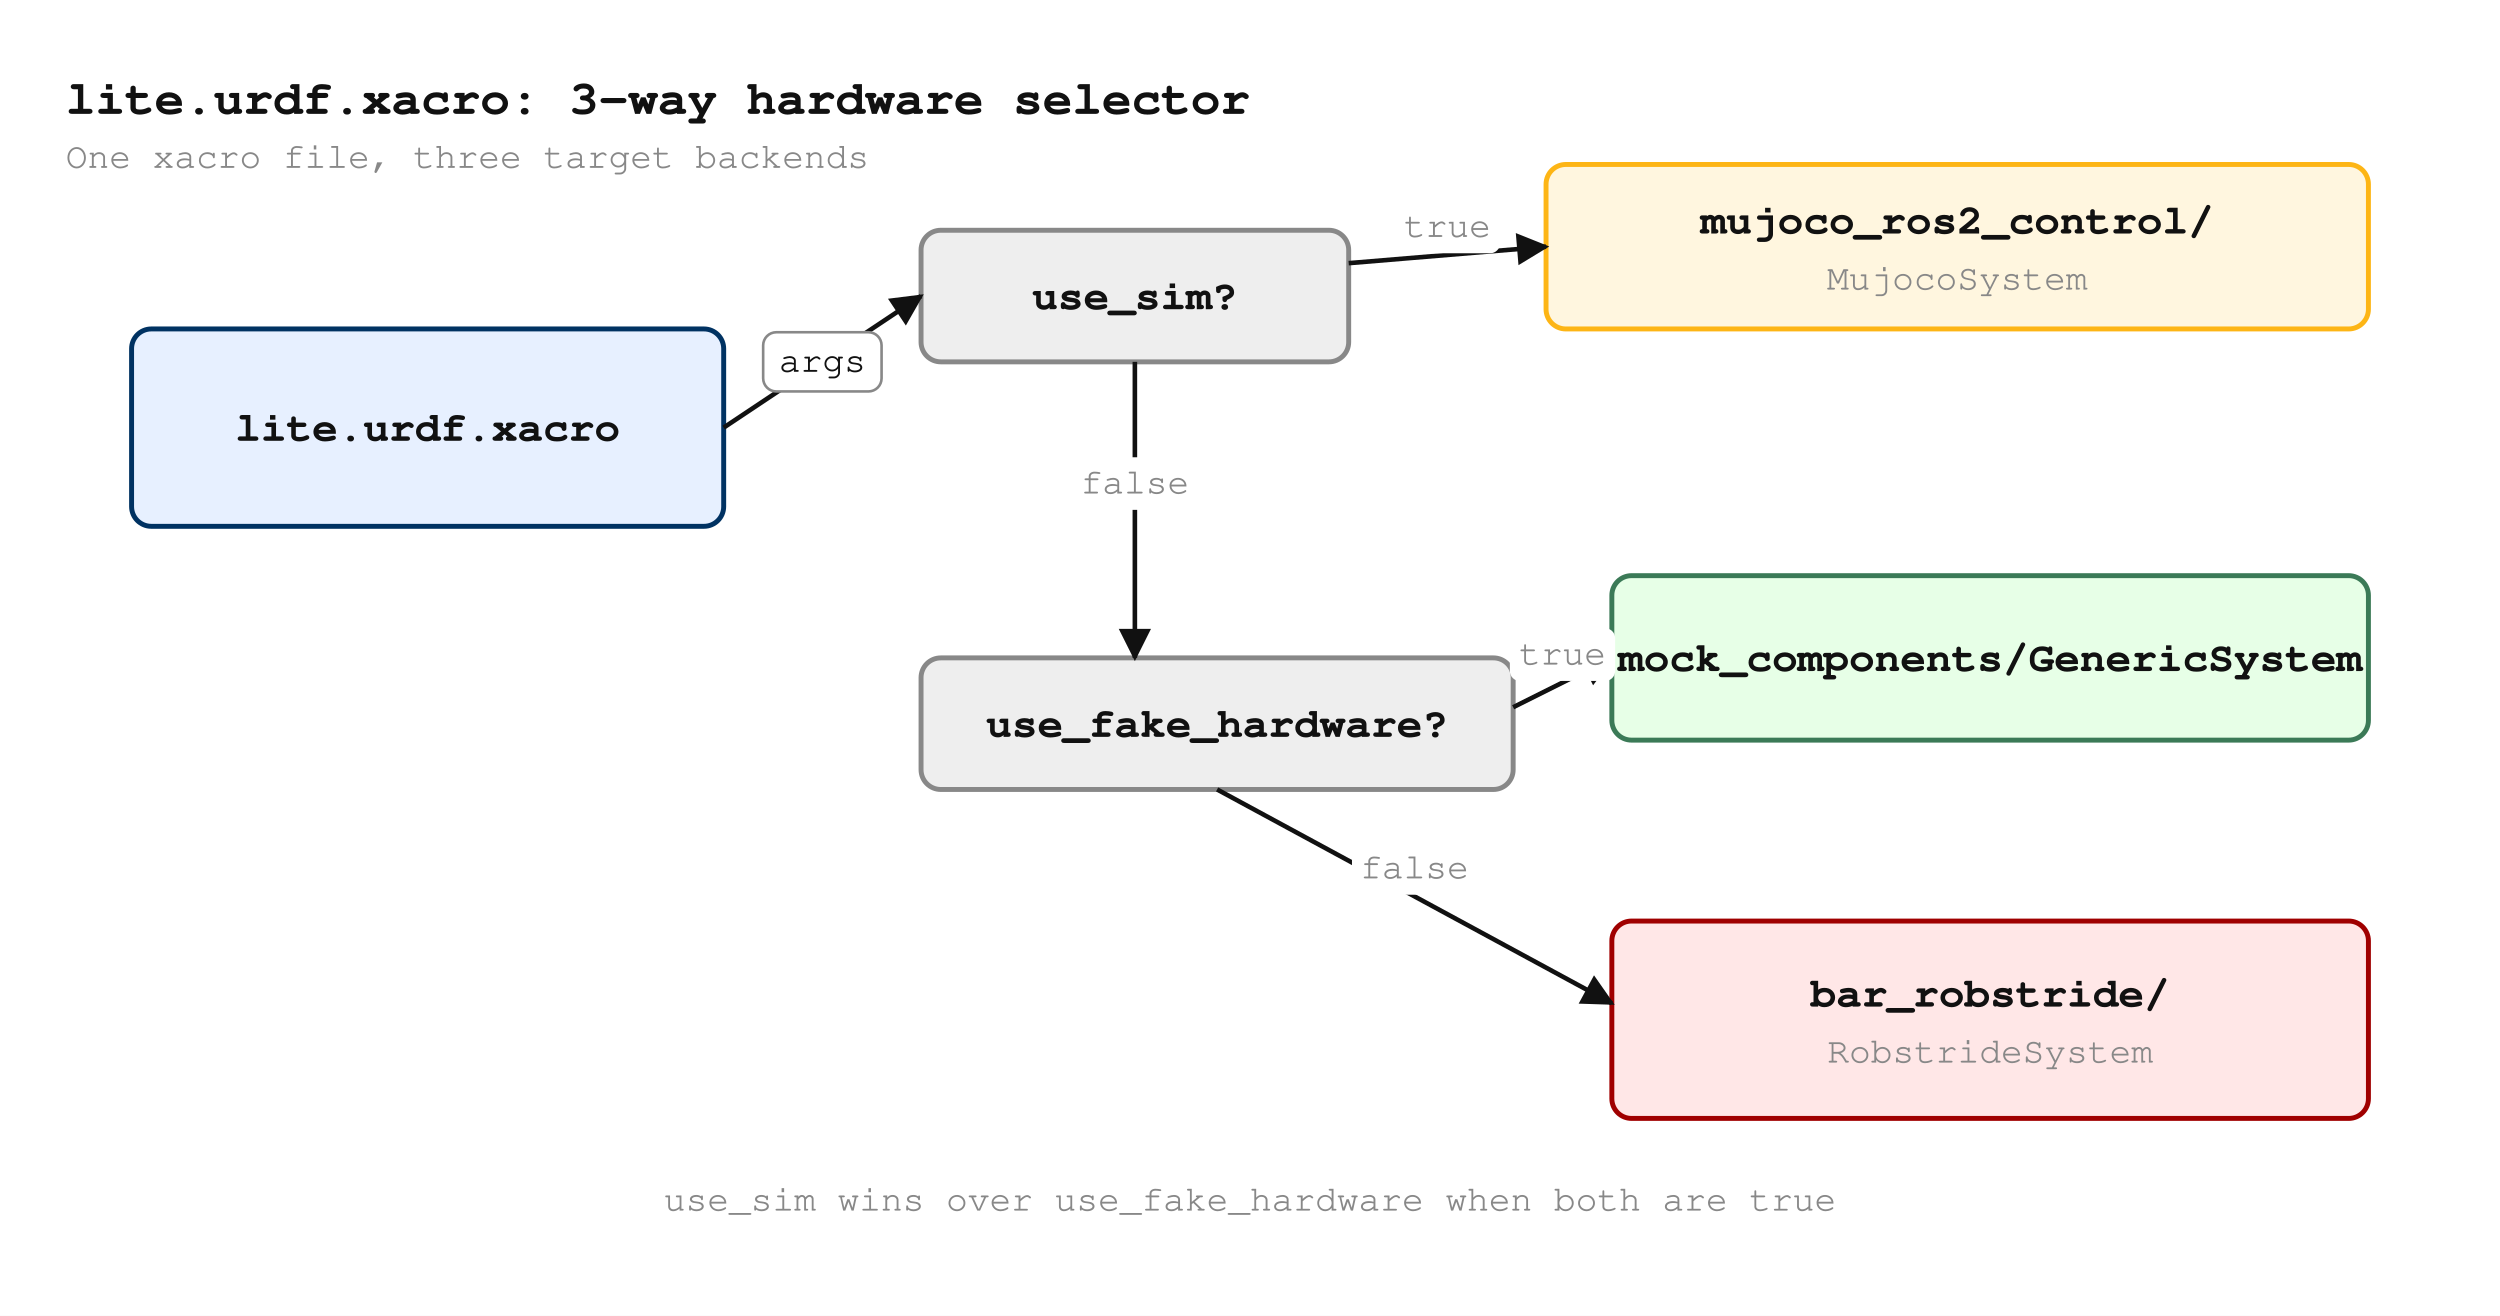
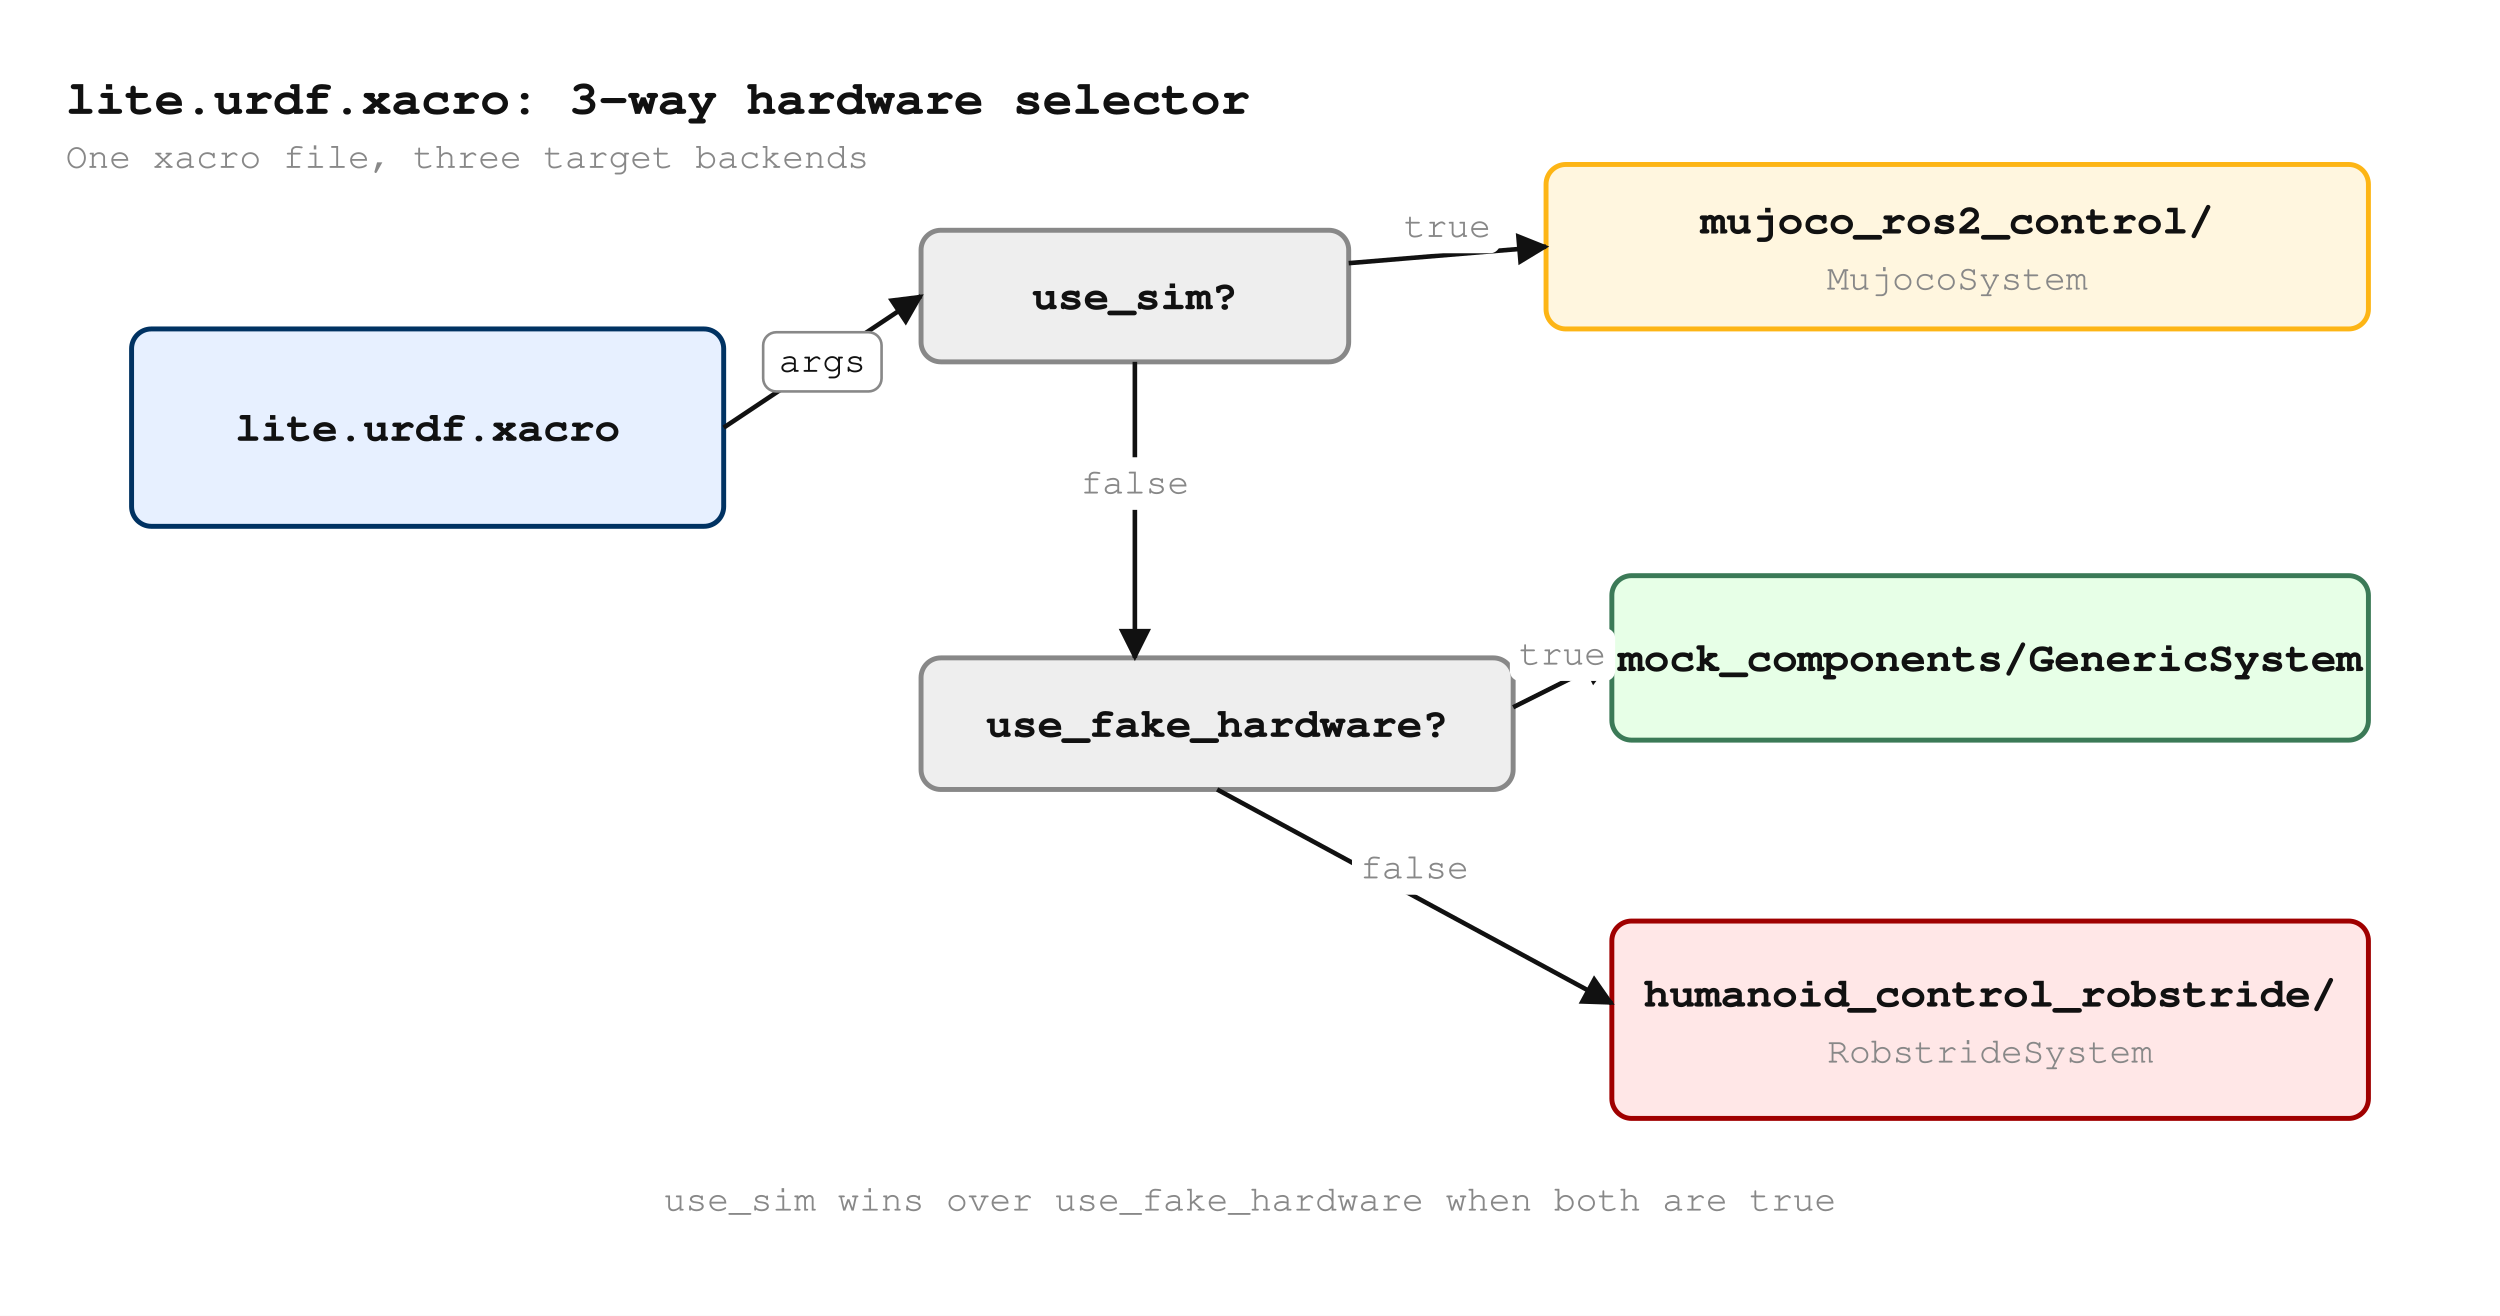
<svg xmlns="http://www.w3.org/2000/svg" viewBox="0 0 760 400" width="760" height="400" font-family="ui-monospace, Menlo, Consolas, Courier, monospace" font-size="13" fill="#111111" text-rendering="geometricPrecision">
  <defs>
    <marker id="arrow" viewBox="0 0 10 10" refX="9" refY="5" markerWidth="7" markerHeight="7" orient="auto-start-reverse">
      <path d="M 0 0 L 10 5 L 0 10 z" fill="#111111" />
    </marker>
    <marker id="arrow-grey" viewBox="0 0 10 10" refX="9" refY="5" markerWidth="7" markerHeight="7" orient="auto-start-reverse">
      <path d="M 0 0 L 10 5 L 0 10 z" fill="#888888" />
    </marker>
  </defs>
  <rect width="100%" height="100%" fill="white" />
  <text x="20" y="30" font-size="15" font-weight="700" text-anchor="start" fill="#111111" dominant-baseline="middle">lite.urdf.xacro: 3-way hardware selector</text>
  <text x="20" y="48" font-size="11" font-weight="400" text-anchor="start" fill="#888888" dominant-baseline="middle">One xacro file, three target backends</text>
  <rect x="40" y="100" width="180" height="60" rx="6" ry="6" fill="#E7F0FF" stroke="#003262" stroke-width="1.5" />
  <text x="130" y="130" font-size="13" font-weight="600" text-anchor="middle" fill="#111111" dominant-baseline="middle">lite.urdf.xacro</text>
  <rect x="280" y="70" width="130" height="40" rx="6" ry="6" fill="#EEEEEE" stroke="#888888" stroke-width="1.5" />
  <text x="345" y="90" font-size="13" font-weight="600" text-anchor="middle" fill="#111111" dominant-baseline="middle">use_sim?</text>
  <line x1="220" y1="130" x2="280" y2="90" stroke="#111111" stroke-width="1.4" marker-end="url(#arrow)" />
  <rect x="232" y="101" width="36" height="18" rx="4" ry="4" fill="white" stroke="#888888" stroke-width="0.8" />
  <text x="250" y="110" font-size="11" font-weight="400" text-anchor="middle" fill="#111111" dominant-baseline="middle">args</text>
  <rect x="470" y="50" width="250" height="50" rx="6" ry="6" fill="#FFF6DF" stroke="#FDB515" stroke-width="1.5" />
  <text x="595" y="67" font-size="13" font-weight="600" text-anchor="middle" fill="#111111" dominant-baseline="middle">mujoco_ros2_control/</text>
  <text x="595" y="85" font-size="11" font-weight="400" text-anchor="middle" fill="#888888" dominant-baseline="middle">MujocoSystem</text>
  <line x1="410" y1="80" x2="470" y2="75" stroke="#111111" stroke-width="1.4" marker-end="url(#arrow)" />
  <rect x="424" y="61" width="32" height="16" rx="3" ry="3" fill="white" stroke="none" />
  <text x="440" y="69" font-size="11" font-weight="400" text-anchor="middle" fill="#888888" dominant-baseline="middle">true</text>
  <rect x="280" y="200" width="180" height="40" rx="6" ry="6" fill="#EEEEEE" stroke="#888888" stroke-width="1.5" />
  <text x="370" y="220" font-size="13" font-weight="600" text-anchor="middle" fill="#111111" dominant-baseline="middle">use_fake_hardware?</text>
  <line x1="345" y1="110" x2="345" y2="200" stroke="#111111" stroke-width="1.4" marker-end="url(#arrow)" />
  <rect x="326" y="139" width="38" height="16" rx="3" ry="3" fill="white" stroke="none" />
  <text x="345" y="147" font-size="11" font-weight="400" text-anchor="middle" fill="#888888" dominant-baseline="middle">false</text>
  <rect x="490" y="175" width="230" height="50" rx="6" ry="6" fill="#E7FFE7" stroke="#3B7A57" stroke-width="1.5" />
  <text x="605" y="200" font-size="13" font-weight="600" text-anchor="middle" fill="#111111" dominant-baseline="middle">mock_components/GenericSystem</text>
  <line x1="460" y1="215" x2="490" y2="200" stroke="#111111" stroke-width="1.4" marker-end="url(#arrow)" />
  <rect x="459" y="191" width="32" height="16" rx="3" ry="3" fill="white" stroke="none" />
  <text x="475" y="199" font-size="11" font-weight="400" text-anchor="middle" fill="#888888" dominant-baseline="middle">true</text>
  <rect x="490" y="280" width="230" height="60" rx="6" ry="6" fill="#FFE7E7" stroke="#A00000" stroke-width="1.5" />
-   <text x="605" y="302" font-size="13" font-weight="600" text-anchor="middle" fill="#111111" dominant-baseline="middle">bar_robstride/</text>
+   <text x="605" y="302" font-size="13" font-weight="600" text-anchor="middle" fill="#111111" dominant-baseline="middle">humanoid_control_robstride/</text>
  <text x="605" y="320" font-size="11" font-weight="400" text-anchor="middle" fill="#888888" dominant-baseline="middle">RobstrideSystem</text>
  <line x1="370" y1="240" x2="490" y2="305" stroke="#111111" stroke-width="1.4" marker-end="url(#arrow)" />
  <rect x="411" y="256" width="38" height="16" rx="3" ry="3" fill="white" stroke="none" />
  <text x="430" y="264" font-size="11" font-weight="400" text-anchor="middle" fill="#888888" dominant-baseline="middle">false</text>
  <text x="380" y="365" font-size="11" font-weight="400" text-anchor="middle" fill="#888888" dominant-baseline="middle">use_sim wins over use_fake_hardware when both are true</text>
</svg>
